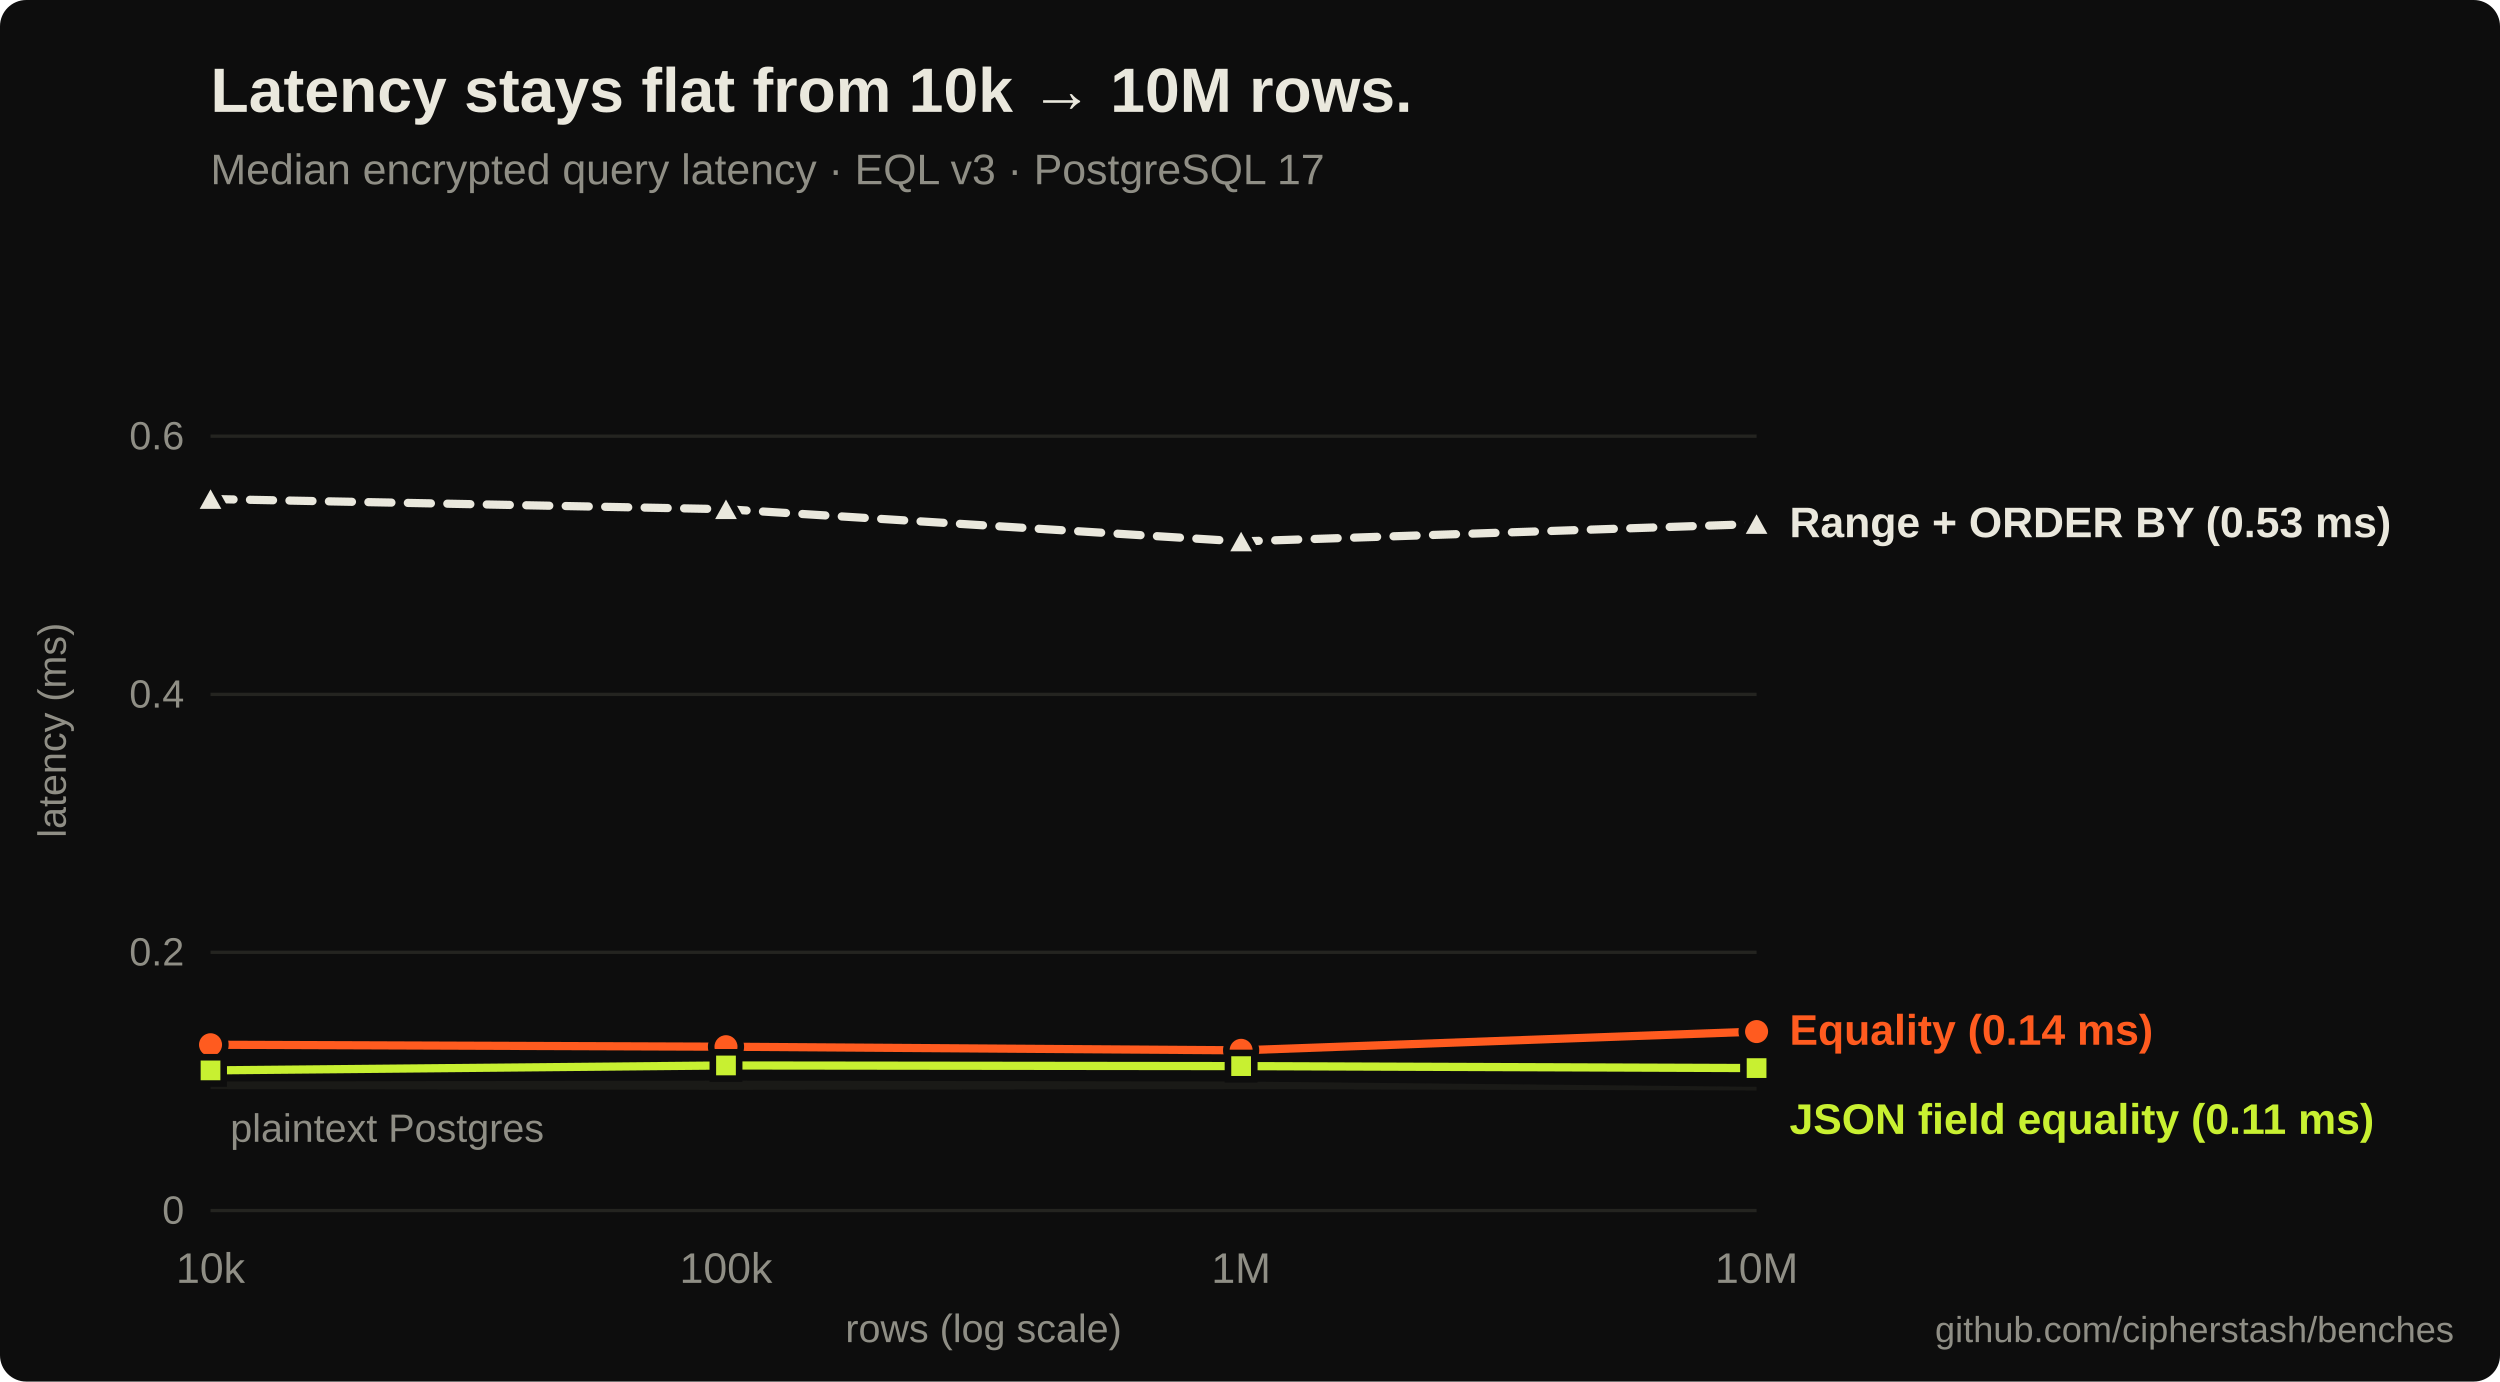
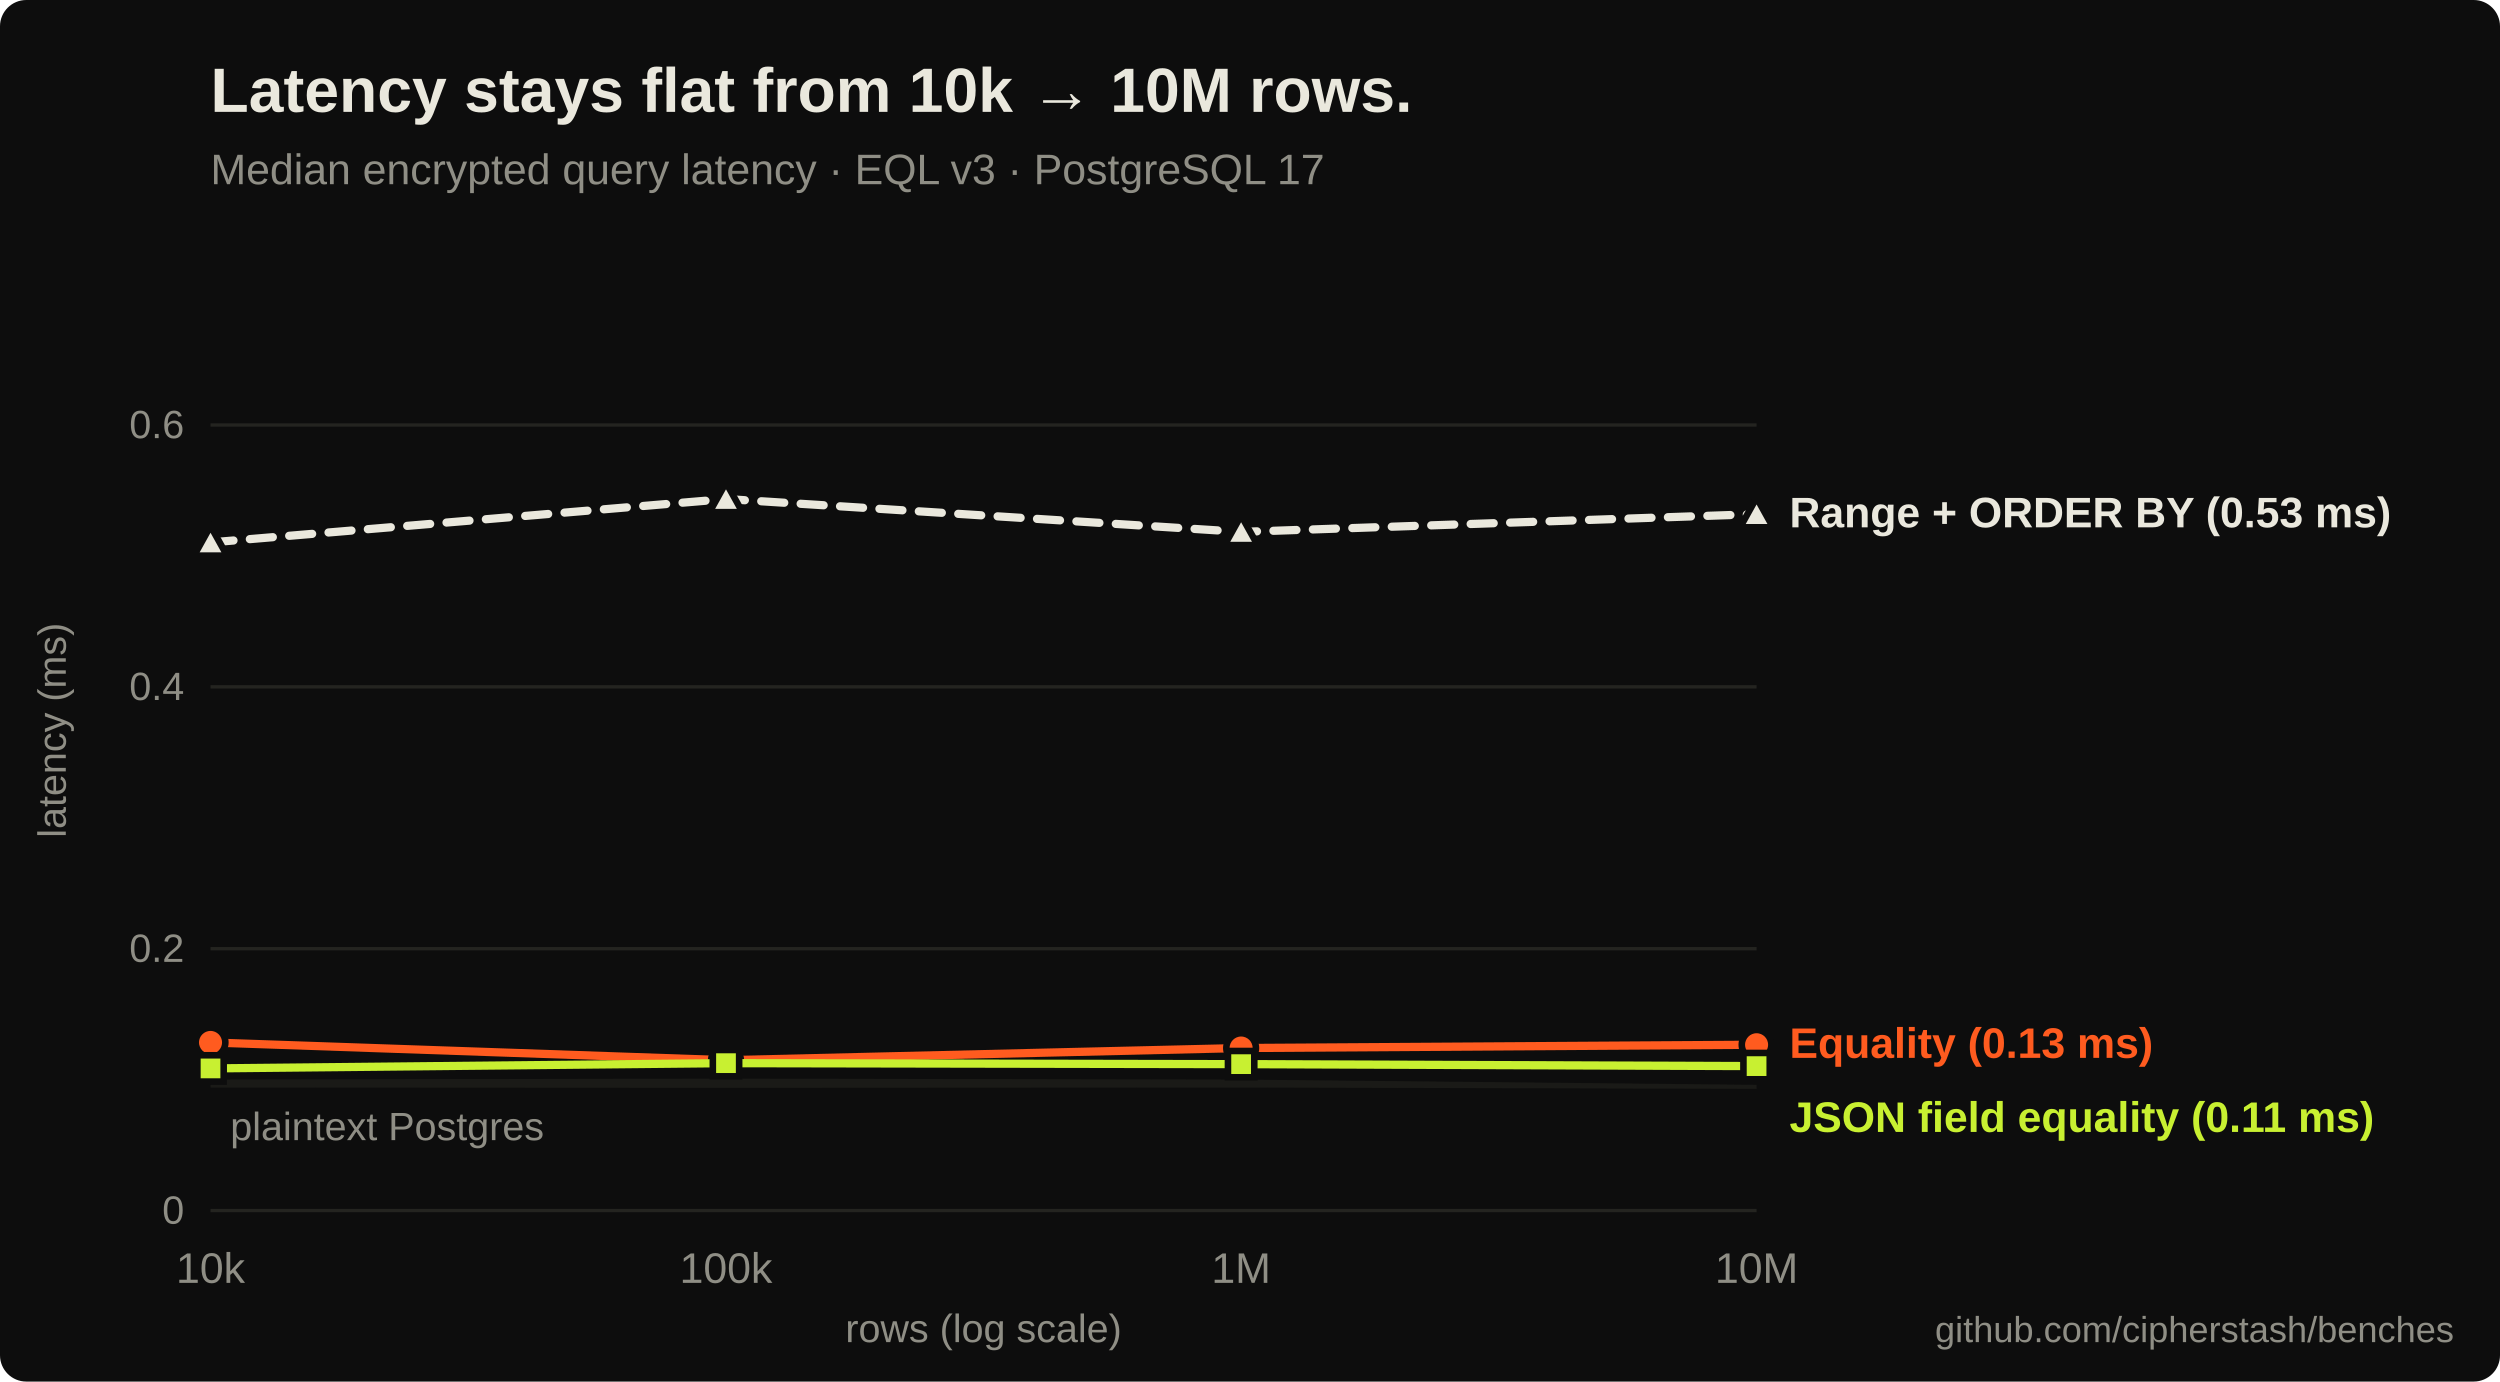
<svg xmlns="http://www.w3.org/2000/svg" viewBox="0 0 760 420" font-family="ui-sans-serif, -apple-system, 'Helvetica Neue', Arial, sans-serif">
  <rect width="760" height="420" fill="#0d0d0d" rx="8" />
  <text x="64" y="34" font-size="19" font-weight="700" fill="#eae8dd">Latency stays flat from 10k → 10M rows.</text>
  <text x="64" y="56" font-size="13" fill="#8f8e85">Median encrypted query latency · EQL v3 · PostgreSQL 17</text>
  <line x1="64" y1="368.0" x2="534" y2="368.0" stroke="#242420" stroke-width="1" />
  <text x="56" y="372.0" font-size="12" text-anchor="end" fill="#8f8e85">0</text>
-   <line x1="64" y1="289.5" x2="534" y2="289.5" stroke="#242420" stroke-width="1" />
-   <text x="56" y="293.5" font-size="12" text-anchor="end" fill="#8f8e85">0.2</text>
-   <line x1="64" y1="211.1" x2="534" y2="211.1" stroke="#242420" stroke-width="1" />
-   <text x="56" y="215.1" font-size="12" text-anchor="end" fill="#8f8e85">0.4</text>
-   <line x1="64" y1="132.6" x2="534" y2="132.6" stroke="#242420" stroke-width="1" />
-   <text x="56" y="136.6" font-size="12" text-anchor="end" fill="#8f8e85">0.6</text>
+   <line x1="64" y1="288.4" x2="534" y2="288.4" stroke="#242420" stroke-width="1" />
+   <text x="56" y="292.4" font-size="12" text-anchor="end" fill="#8f8e85">0.2</text>
+   <line x1="64" y1="208.8" x2="534" y2="208.8" stroke="#242420" stroke-width="1" />
+   <text x="56" y="212.8" font-size="12" text-anchor="end" fill="#8f8e85">0.4</text>
+   <line x1="64" y1="129.2" x2="534" y2="129.2" stroke="#242420" stroke-width="1" />
+   <text x="56" y="133.2" font-size="12" text-anchor="end" fill="#8f8e85">0.6</text>
  <text x="20" y="222.0" font-size="12" fill="#8f8e85" transform="rotate(-90 20 222.0)" text-anchor="middle">latency (ms)</text>
  <text x="64.0" y="390" font-size="13" text-anchor="middle" fill="#8f8e85">10k</text>
  <text x="220.7" y="390" font-size="13" text-anchor="middle" fill="#8f8e85">100k</text>
  <text x="377.3" y="390" font-size="13" text-anchor="middle" fill="#8f8e85">1M</text>
  <text x="534.0" y="390" font-size="13" text-anchor="middle" fill="#8f8e85">10M</text>
  <text x="299.0" y="408" font-size="12" text-anchor="middle" fill="#8f8e85">rows (log scale)</text>
-   <polygon points="64.0,328.8 220.7,328.5 377.3,328.8 534.0,330.4 534.0,331.5 377.3,331.1 220.7,331.3 64.0,331.1" fill="#1c1c18" opacity="0.9" />
-   <text x="70.0" y="347.1" font-size="12" fill="#8f8e85">plaintext Postgres</text>
-   <polyline points="64.0,317.6 220.7,318.2 377.3,319.3 534.0,313.6" fill="none" stroke="#ff5b1f" stroke-width="2.5" stroke-linecap="round" />
-   <circle cx="64.0" cy="317.6" r="4.5" fill="#ff5b1f" stroke="#0d0d0d" stroke-width="2" />
-   <circle cx="220.7" cy="318.2" r="4.5" fill="#ff5b1f" stroke="#0d0d0d" stroke-width="2" />
-   <circle cx="377.3" cy="319.3" r="4.5" fill="#ff5b1f" stroke="#0d0d0d" stroke-width="2" />
-   <circle cx="534.0" cy="313.6" r="4.5" fill="#ff5b1f" stroke="#0d0d0d" stroke-width="2" />
-   <text x="544.0" y="317.6" font-size="13" font-weight="600" fill="#ff5b1f">Equality (0.14 ms)</text>
-   <polyline points="64.0,325.4 220.7,323.9 377.3,324.1 534.0,324.7" fill="none" stroke="#c8f031" stroke-width="2.5" stroke-linecap="round" />
-   <rect x="60.0" y="321.4" width="8" height="8" fill="#c8f031" stroke="#0d0d0d" stroke-width="2" />
-   <rect x="216.7" y="319.9" width="8" height="8" fill="#c8f031" stroke="#0d0d0d" stroke-width="2" />
-   <rect x="373.3" y="320.1" width="8" height="8" fill="#c8f031" stroke="#0d0d0d" stroke-width="2" />
-   <rect x="530.0" y="320.7" width="8" height="8" fill="#c8f031" stroke="#0d0d0d" stroke-width="2" />
-   <text x="544.0" y="344.7" font-size="13" font-weight="600" fill="#c8f031">JSON field equality (0.11 ms)</text>
-   <polyline points="64.0,151.7 220.7,154.8 377.3,164.6 534.0,159.3" fill="none" stroke="#eae8dd" stroke-width="2.5" stroke-linecap="round" stroke-dasharray="7 5" />
-   <path d="M 64.0 146.7 L 69.0 155.7 L 59.0 155.7 Z" fill="#eae8dd" stroke="#0d0d0d" stroke-width="2" />
-   <path d="M 220.7 149.8 L 225.7 158.8 L 215.7 158.8 Z" fill="#eae8dd" stroke="#0d0d0d" stroke-width="2" />
-   <path d="M 377.3 159.6 L 382.3 168.6 L 372.3 168.6 Z" fill="#eae8dd" stroke="#0d0d0d" stroke-width="2" />
-   <path d="M 534.0 154.3 L 539.0 163.3 L 529.0 163.3 Z" fill="#eae8dd" stroke="#0d0d0d" stroke-width="2" />
-   <text x="544.0" y="163.3" font-size="13" font-weight="600" fill="#eae8dd">Range + ORDER BY (0.53 ms)</text>
+   <polygon points="64.0,328.2 220.7,327.9 377.3,328.2 534.0,329.8 534.0,331.0 377.3,330.6 220.7,330.7 64.0,330.6" fill="#1c1c18" opacity="0.9" />
+   <text x="70.0" y="346.6" font-size="12" fill="#8f8e85">plaintext Postgres</text>
+   <polyline points="64.0,316.9 220.7,322.3 377.3,318.6 534.0,317.6" fill="none" stroke="#ff5b1f" stroke-width="2.5" stroke-linecap="round" />
+   <circle cx="64.0" cy="316.9" r="4.5" fill="#ff5b1f" stroke="#0d0d0d" stroke-width="2" />
+   <circle cx="220.7" cy="322.3" r="4.5" fill="#ff5b1f" stroke="#0d0d0d" stroke-width="2" />
+   <circle cx="377.3" cy="318.6" r="4.5" fill="#ff5b1f" stroke="#0d0d0d" stroke-width="2" />
+   <circle cx="534.0" cy="317.6" r="4.5" fill="#ff5b1f" stroke="#0d0d0d" stroke-width="2" />
+   <text x="544.0" y="321.6" font-size="13" font-weight="600" fill="#ff5b1f">Equality (0.13 ms)</text>
+   <polyline points="64.0,324.8 220.7,323.2 377.3,323.5 534.0,324.1" fill="none" stroke="#c8f031" stroke-width="2.5" stroke-linecap="round" />
+   <rect x="60.0" y="320.8" width="8" height="8" fill="#c8f031" stroke="#0d0d0d" stroke-width="2" />
+   <rect x="216.7" y="319.2" width="8" height="8" fill="#c8f031" stroke="#0d0d0d" stroke-width="2" />
+   <rect x="373.3" y="319.5" width="8" height="8" fill="#c8f031" stroke="#0d0d0d" stroke-width="2" />
+   <rect x="530.0" y="320.1" width="8" height="8" fill="#c8f031" stroke="#0d0d0d" stroke-width="2" />
+   <text x="544.0" y="344.1" font-size="13" font-weight="600" fill="#c8f031">JSON field equality (0.11 ms)</text>
+   <polyline points="64.0,164.9 220.7,151.7 377.3,161.7 534.0,156.3" fill="none" stroke="#eae8dd" stroke-width="2.5" stroke-linecap="round" stroke-dasharray="7 5" />
+   <path d="M 64.0 159.9 L 69.0 168.9 L 59.0 168.9 Z" fill="#eae8dd" stroke="#0d0d0d" stroke-width="2" />
+   <path d="M 220.7 146.7 L 225.7 155.7 L 215.7 155.7 Z" fill="#eae8dd" stroke="#0d0d0d" stroke-width="2" />
+   <path d="M 377.3 156.7 L 382.3 165.7 L 372.3 165.7 Z" fill="#eae8dd" stroke="#0d0d0d" stroke-width="2" />
+   <path d="M 534.0 151.3 L 539.0 160.3 L 529.0 160.3 Z" fill="#eae8dd" stroke="#0d0d0d" stroke-width="2" />
+   <text x="544.0" y="160.3" font-size="13" font-weight="600" fill="#eae8dd">Range + ORDER BY (0.53 ms)</text>
  <text x="746" y="408" font-size="11" text-anchor="end" fill="#8f8e85">github.com/cipherstash/benches</text>
</svg>
